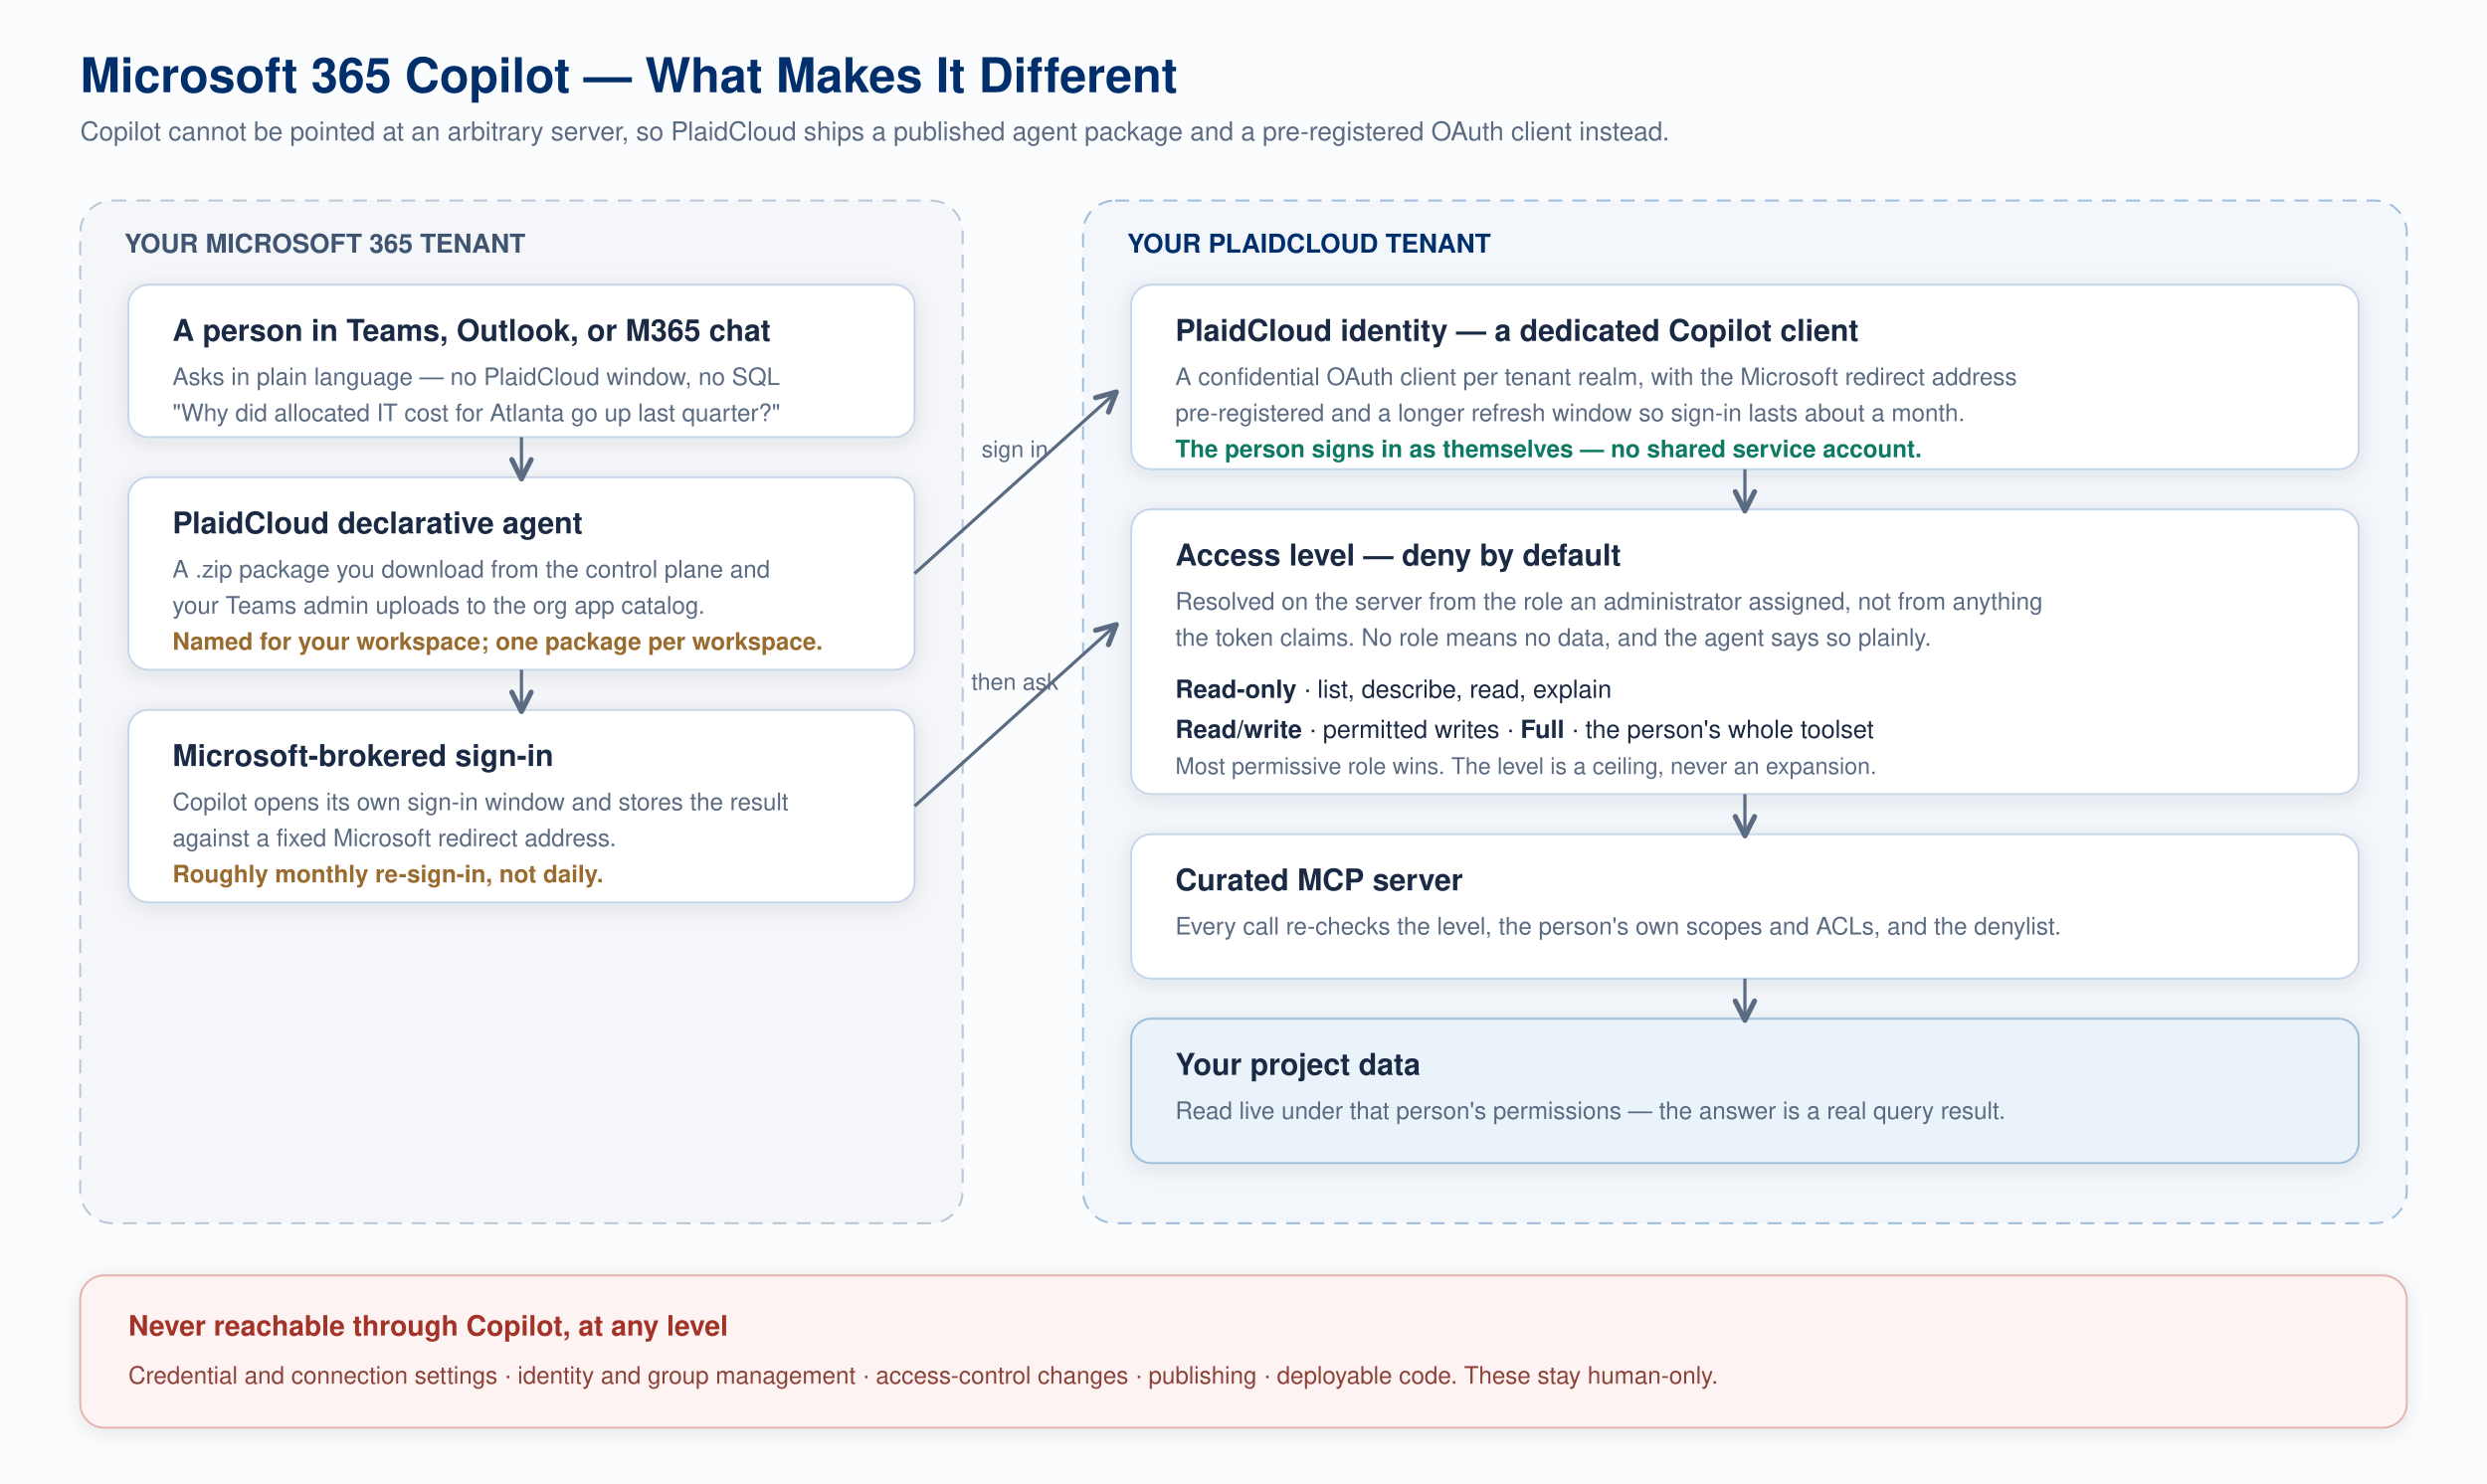
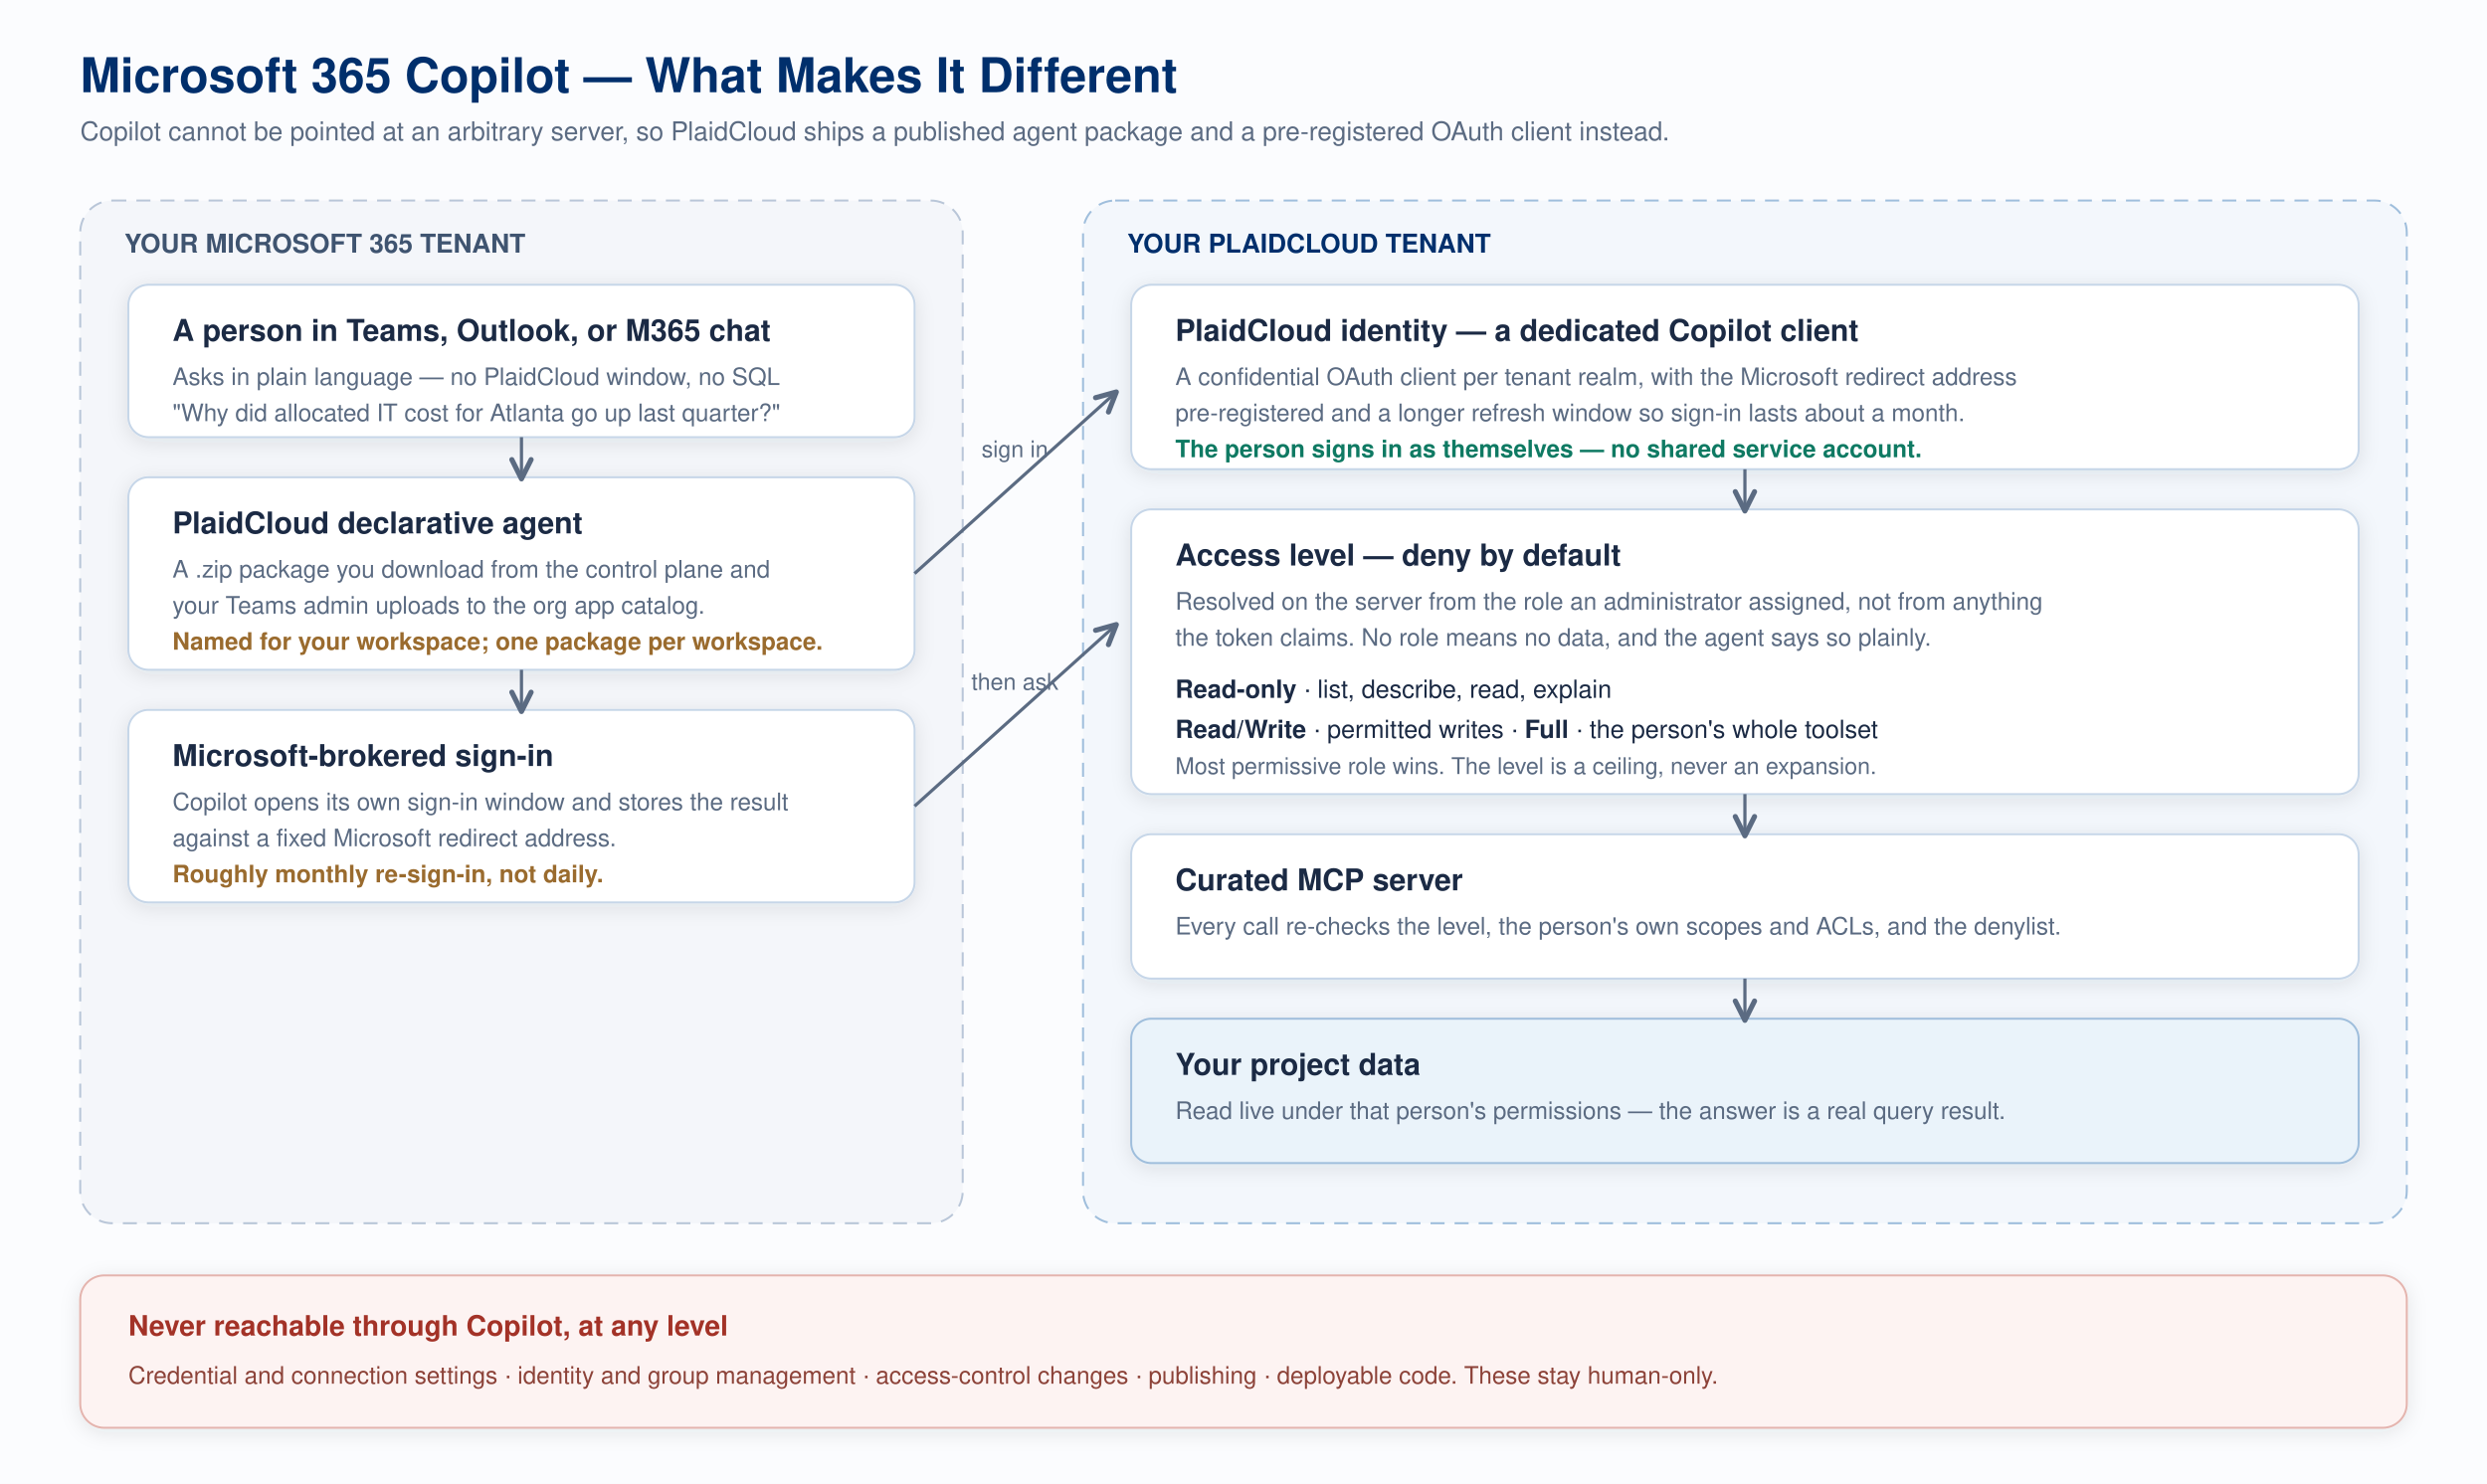
<svg xmlns="http://www.w3.org/2000/svg" width="1240" height="740" viewBox="0 0 1240 740" font-family="'Helvetica Neue', Helvetica, Arial, sans-serif" role="img" aria-label="Microsoft 365 Copilot architecture: a declarative agent published in your Microsoft tenant signs the user in to a dedicated PlaidCloud OAuth client, then calls the PlaidCloud MCP endpoint where a deny-by-default access level and the user's own permissions gate every tool call. Credential, identity, and access-control tools are never reachable.">
  <defs>
    <filter id="soft3" x="-20%" y="-20%" width="140%" height="140%">
      <feDropShadow dx="0" dy="2" stdDeviation="5" flood-color="#1B2A44" flood-opacity="0.10" />
    </filter>
    <marker id="a3" markerWidth="9" markerHeight="9" refX="6.5" refY="4" orient="auto">
      <path d="M1 1 L7 4 L1 7" fill="none" stroke="#5B6B82" stroke-width="1.6" stroke-linecap="round" stroke-linejoin="round" />
    </marker>
  </defs>
  <rect width="1240" height="740" fill="#FBFCFE" />
  <text x="40" y="46" font-size="24" font-weight="700" fill="#002F6C">Microsoft 365 Copilot — What Makes It Different</text>
  <text x="40" y="70" font-size="13" fill="#5B6B82">Copilot cannot be pointed at an arbitrary server, so PlaidCloud ships a published agent package and a pre-registered OAuth client instead.</text>
  <rect x="40" y="100" width="440" height="510" rx="16" fill="#F4F6FA" stroke="#B9C6D8" stroke-dasharray="7 5" />
  <text x="62" y="126" font-size="13" font-weight="700" fill="#3F5470">YOUR MICROSOFT 365 TENANT</text>
  <g filter="url(#soft3)">
    <rect x="64" y="142" width="392" height="76" rx="10" fill="#FFFFFF" stroke="#C6D6E8" />
    <rect x="64" y="238" width="392" height="96" rx="10" fill="#FFFFFF" stroke="#C6D6E8" />
    <rect x="64" y="354" width="392" height="96" rx="10" fill="#FFFFFF" stroke="#C6D6E8" />
  </g>
  <text x="86" y="170" font-size="15" font-weight="700" fill="#1B2A44">A person in Teams, Outlook, or M365 chat</text>
  <text x="86" y="192" font-size="12" fill="#5B6B82">Asks in plain language — no PlaidCloud window, no SQL</text>
  <text x="86" y="210" font-size="12" fill="#5B6B82">"Why did allocated IT cost for Atlanta go up last quarter?"</text>
  <text x="86" y="266" font-size="15" font-weight="700" fill="#1B2A44">PlaidCloud declarative agent</text>
  <text x="86" y="288" font-size="12" fill="#5B6B82">A .zip package you download from the control plane and</text>
  <text x="86" y="306" font-size="12" fill="#5B6B82">your Teams admin uploads to the org app catalog.</text>
  <text x="86" y="324" font-size="12" font-weight="700" fill="#9A6B2E">Named for your workspace; one package per workspace.</text>
  <text x="86" y="382" font-size="15" font-weight="700" fill="#1B2A44">Microsoft-brokered sign-in</text>
  <text x="86" y="404" font-size="12" fill="#5B6B82">Copilot opens its own sign-in window and stores the result</text>
  <text x="86" y="422" font-size="12" fill="#5B6B82">against a fixed Microsoft redirect address.</text>
  <text x="86" y="440" font-size="12" font-weight="700" fill="#9A6B2E">Roughly monthly re-sign-in, not daily.</text>
  <rect x="540" y="100" width="660" height="510" rx="16" fill="#F3F7FC" stroke="#9FBEDC" stroke-dasharray="7 5" />
  <text x="562" y="126" font-size="13" font-weight="700" fill="#002F6C">YOUR PLAIDCLOUD TENANT</text>
  <g filter="url(#soft3)">
    <rect x="564" y="142" width="612" height="92" rx="10" fill="#FFFFFF" stroke="#C6D6E8" />
    <rect x="564" y="254" width="612" height="142" rx="10" fill="#FFFFFF" stroke="#C6D6E8" />
    <rect x="564" y="416" width="612" height="72" rx="10" fill="#FFFFFF" stroke="#C6D6E8" />
    <rect x="564" y="508" width="612" height="72" rx="10" fill="#EAF3FA" stroke="#9FBEDC" />
  </g>
  <text x="586" y="170" font-size="15" font-weight="700" fill="#1B2A44">PlaidCloud identity — a dedicated Copilot client</text>
  <text x="586" y="192" font-size="12" fill="#5B6B82">A confidential OAuth client per tenant realm, with the Microsoft redirect address</text>
  <text x="586" y="210" font-size="12" fill="#5B6B82">pre-registered and a longer refresh window so sign-in lasts about a month.</text>
  <text x="586" y="228" font-size="12" font-weight="700" fill="#0F7A63">The person signs in as themselves — no shared service account.</text>
  <text x="586" y="282" font-size="15" font-weight="700" fill="#1B2A44">Access level — deny by default</text>
  <text x="586" y="304" font-size="12" fill="#5B6B82">Resolved on the server from the role an administrator assigned, not from anything</text>
  <text x="586" y="322" font-size="12" fill="#5B6B82">the token claims. No role means no data, and the agent says so plainly.</text>
  <text x="586" y="348" font-size="12.5" fill="#1B2A44">
    <tspan font-weight="700">Read-only</tspan> · list, describe, read, explain</text>
  <text x="586" y="368" font-size="12.5" fill="#1B2A44">
-     <tspan font-weight="700">Read/write</tspan> · permitted writes   ·   <tspan font-weight="700">Full</tspan> · the person's whole toolset</text>
+     <tspan font-weight="700">Read/Write</tspan> · permitted writes   ·   <tspan font-weight="700">Full</tspan> · the person's whole toolset</text>
  <text x="586" y="386" font-size="11.5" fill="#5B6B82">Most permissive role wins. The level is a ceiling, never an expansion.</text>
  <text x="586" y="444" font-size="15" font-weight="700" fill="#1B2A44">Curated MCP server</text>
  <text x="586" y="466" font-size="12" fill="#5B6B82">Every call re-checks the level, the person's own scopes and ACLs, and the denylist.</text>
  <text x="586" y="536" font-size="15" font-weight="700" fill="#1B2A44">Your project data</text>
  <text x="586" y="558" font-size="12" fill="#5B6B82">Read live under that person's permissions — the answer is a real query result.</text>
  <g filter="url(#soft3)">
    <rect x="40" y="636" width="1160" height="76" rx="12" fill="#FDF3F2" stroke="#E4B4AE" />
  </g>
  <text x="64" y="666" font-size="14" font-weight="700" fill="#A33227">Never reachable through Copilot, at any level</text>
  <text x="64" y="690" font-size="12" fill="#8C4238">Credential and connection settings · identity and group management · access-control changes · publishing · deployable code. These stay human-only.</text>
  <path d="M260 218 L260 238" stroke="#5B6B82" stroke-width="1.6" fill="none" marker-end="url(#a3)" />
  <path d="M260 334 L260 354" stroke="#5B6B82" stroke-width="1.6" fill="none" marker-end="url(#a3)" />
  <path d="M456 286 L556 196" stroke="#5B6B82" stroke-width="1.6" fill="none" marker-end="url(#a3)" />
  <text x="506" y="228" font-size="11.5" fill="#5B6B82" text-anchor="middle">sign in</text>
  <path d="M456 402 L556 312" stroke="#5B6B82" stroke-width="1.6" fill="none" marker-end="url(#a3)" />
  <text x="506" y="344" font-size="11.5" fill="#5B6B82" text-anchor="middle">then ask</text>
  <path d="M870 234 L870 254" stroke="#5B6B82" stroke-width="1.6" fill="none" marker-end="url(#a3)" />
  <path d="M870 396 L870 416" stroke="#5B6B82" stroke-width="1.6" fill="none" marker-end="url(#a3)" />
  <path d="M870 488 L870 508" stroke="#5B6B82" stroke-width="1.6" fill="none" marker-end="url(#a3)" />
</svg>
